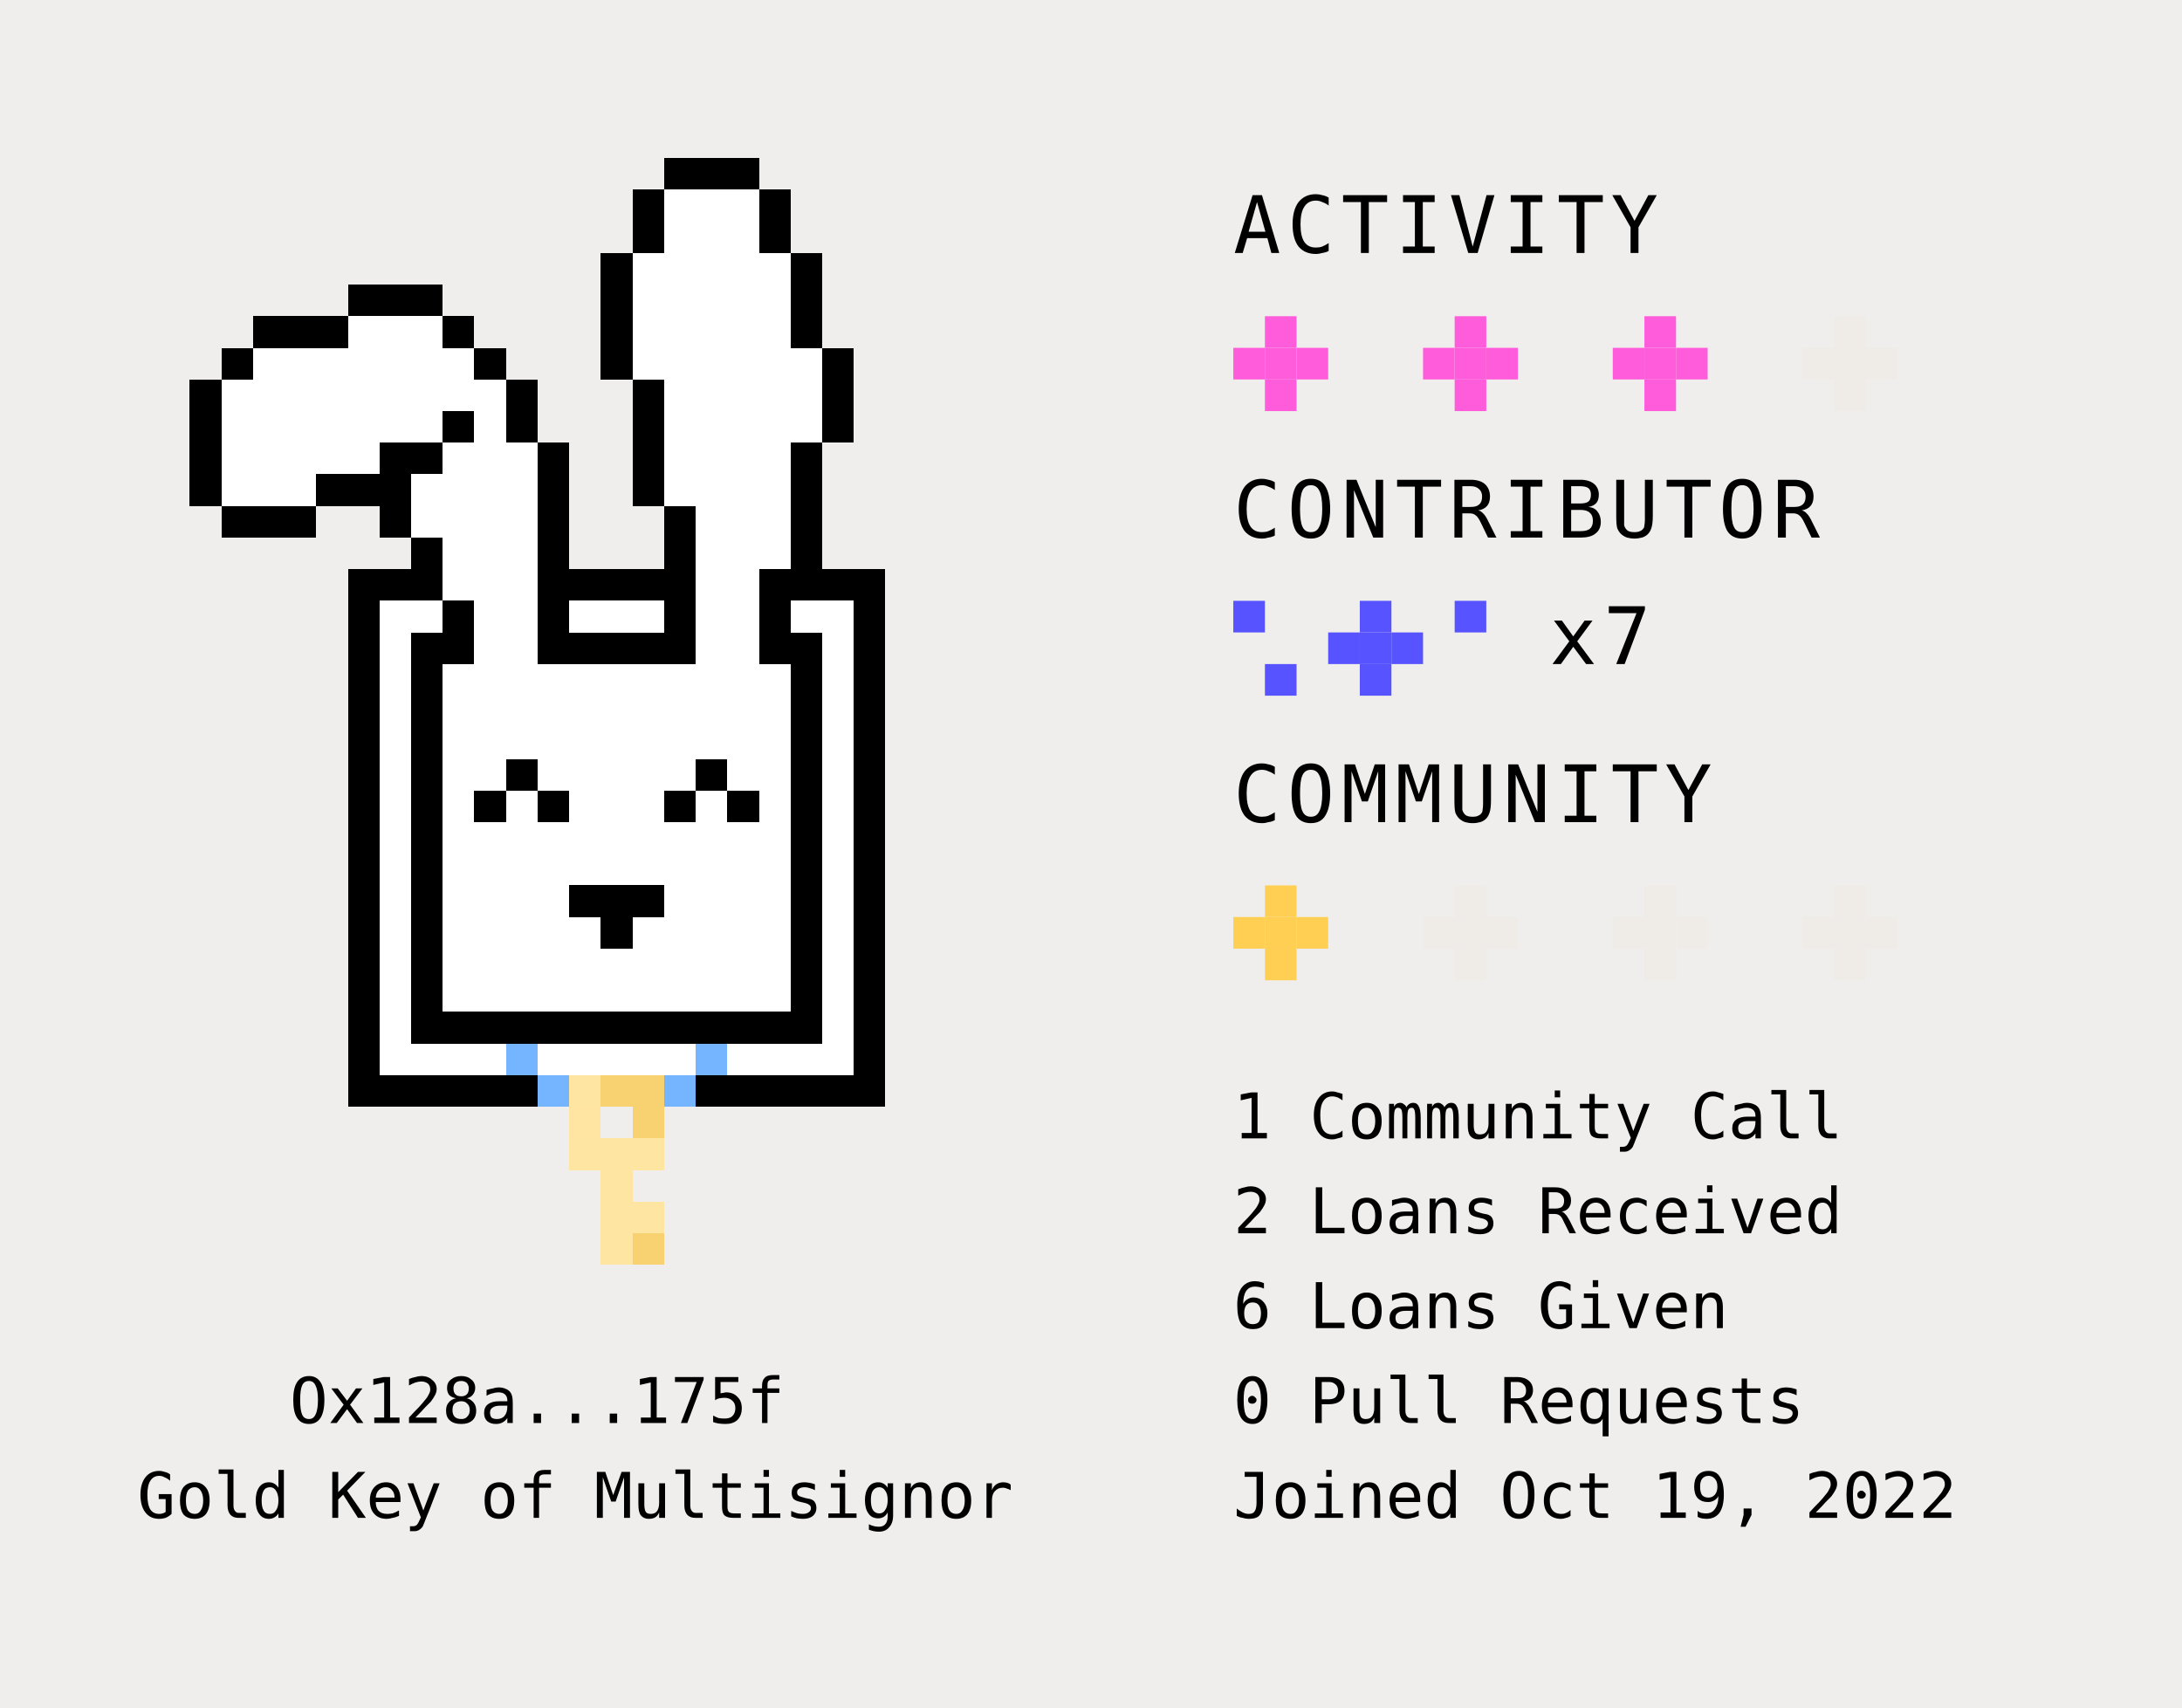
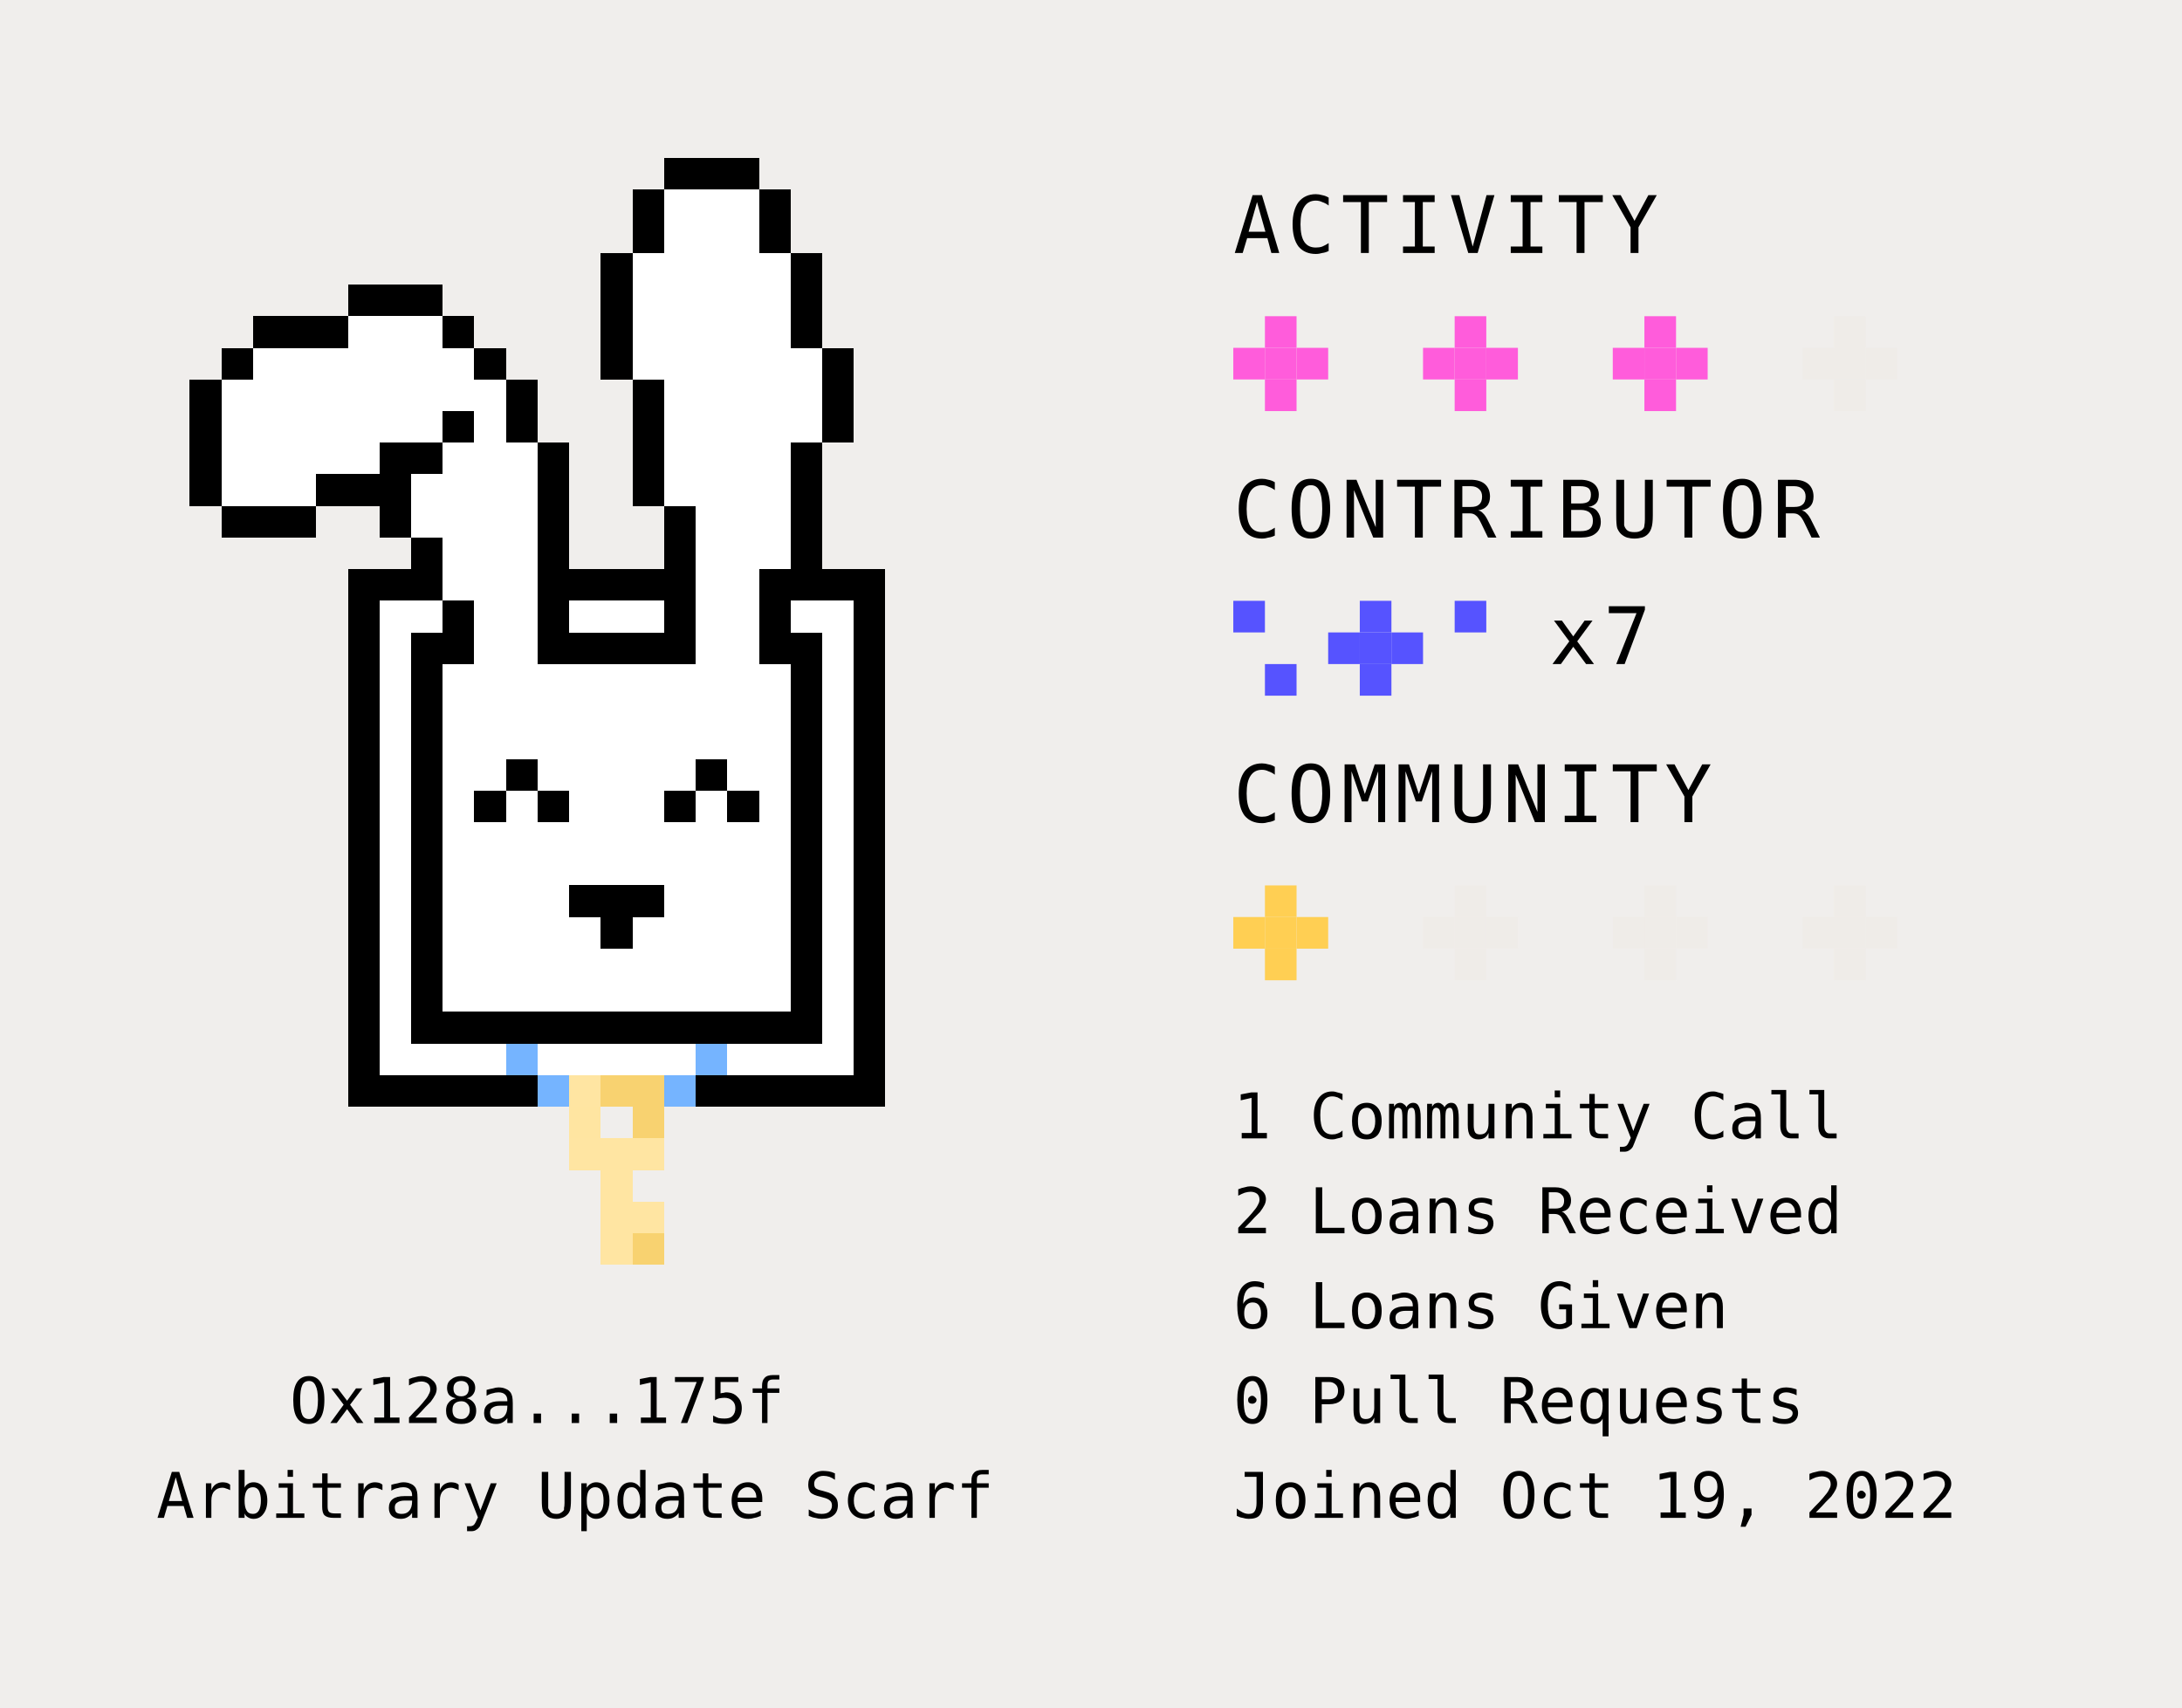
<svg xmlns="http://www.w3.org/2000/svg" xmlns:xlink="http://www.w3.org/1999/xlink" version="1.1" x="0px" y="0px" viewBox="0 0 69 54" style="width: 690; height: 540; margin: 100px auto;" xml:space="preserve">
  <style type="text/css">
	.checker{fill: #fff; opacity: 0.8;}
	.background{fill: #EFEBE7; opacity: 0.4;}
	.st1{font-family: monospace; font-size: 2.5px; letter-spacing: 0.2px;}
	.st2{font-family: monospace; font-size: 2px;}
	.st3{font-family: monospace; font-size: 2px; text-anchor: middle;}
	.empty{fill: #EFEBE7; opacity: 0.8;}
	.activity{fill: #FF5CDB;}
	.contributor{fill: #5653ff;}
	.community{fill: #ffcf53;}
	.starshine{opacity: 0; fill: white;}
</style>

/* Define XP Stars */
<defs>
    <g id="star" widht="3" height="3">
      <rect x="1" y="0" width="1" height="1" />
      <rect x="0" y="1" width="1" height="1" />
      <rect x="1" y="1" width="1" height="1" />
      <rect x="2" y="1" width="1" height="1" />
      <rect x="1" y="2" width="1" height="1" />
    </g>
    <g id="starrow" class="empty" width="21" height="3">
      <use x="0" xlink:href="#star" />
      <use x="6" xlink:href="#star" />
      <use x="12" xlink:href="#star" />
      <use x="18" xlink:href="#star" />
    </g>
    <g id="earnedxp" width="3" height="3">
      <use x="0" xlink:href="#star" />
      <rect class="starshine" x="0" y="1" width="1" height="1">
        <animate attributeName="opacity" values="0;.6;0" dur="5s" begin="0s" repeatCount="indefinite" />
      </rect>
      <rect class="starshine" x="1" y="2" width="1" height="1">
        <animate attributeName="opacity" values="0;.8;0" dur="5s" begin="2s" repeatCount="indefinite" />
      </rect>
      <rect class="starshine" x="1" y="1" width="1" height="1">
        <animate attributeName="opacity" values="0;.5;0" dur="5s" begin="1200ms" repeatCount="indefinite" />
      </rect>
    </g>
    <g id="counter">
      <use x="3" xlink:href="#star" />
      <rect class="starshine" x="3" y="1" width="1" height="1">
        <animate attributeName="opacity" values="0;.6;0" dur="3s" begin="0s" repeatCount="indefinite" />
      </rect>
      <rect class="starshine" x="4" y="2" width="1" height="1">
        <animate attributeName="opacity" values="0;.8;0" dur="3s" begin="2s" repeatCount="indefinite" />
      </rect>
      <rect class="starshine" x="4" y="1" width="1" height="1">
        <animate attributeName="opacity" values="0;.5;0" dur="3s" begin="1200ms" repeatCount="indefinite" />
      </rect>
      <rect x="0" y="0" width="1" height="1" />
      <rect x="1" y="2" width="1" height="1" />
      <rect x="7" y="0" width="1" height="1" />
      <rect class="starshine" x="0" y="0" width="1" height="1">
        <animate attributeName="opacity" values="0;.6;0" dur="4s" begin="0s" repeatCount="indefinite" />
      </rect>
      <rect class="starshine" x="1" y="2" width="1" height="1">
        <animate attributeName="opacity" values="0;.8;0" dur="4s" begin="2s" repeatCount="indefinite" />
      </rect>
      <rect class="starshine" x="7" y="0" width="1" height="1">
        <animate attributeName="opacity" values="0;.8;0" dur="4s" begin="3s" repeatCount="indefinite" />
      </rect>
    </g>
  </defs>

/* Background and fill pattern*/
<rect class="background" x="0" y="0" width="100%" height="100%" />
  <pattern id="pixels" x="0" y="0" width="30" height="30" patternUnits="userSpaceOnUse">
    <rect class="checker" x="3" y="0" width="3" height="9" />
    <rect class="checker" x="0" y="3" width="9" height="3" />
    <rect class="checker" x="21" y="0" width="3" height="3" />
    <rect class="checker" x="0" y="15" width="3" height="3" />
    <rect class="checker" x="15" y="6" width="3" height="9" />
    <rect class="checker" x="12" y="9" width="9" height="3" />
    <rect class="checker" x="9" y="18" width="3" height="9" />
    <rect class="checker" x="6" y="21" width="9" height="3" />
    <rect class="checker" x="21" y="24" width="3" height="3" />
    <rect class="checker" x="18" y="27" width="9" height="3" />
    <rect class="checker" x="24" y="15" width="3" height="3" />
    <rect class="checker" x="27" y="12" width="9" height="9" />
  </pattern>
  <rect x="-9" y="-9" width="120%" height="120%" fill="url(#pixels)" transform="translate(0 0)" opacity="0">
    <animate attributeName="opacity" values="0;1;0;0" keyTimes="0;.15;.7;1" dur="10s" begin="0s" repeatCount="indefinite" />
  </rect>
  <rect x="-9" y="-9" width="120%" height="120%" fill="url(#pixels)" transform="translate(3 9)" opacity="0">
    <animate attributeName="opacity" values="0;1;0;0" keyTimes="0;.15;.7;1" dur="10s" begin="5s" repeatCount="indefinite" />
  </rect>

/* Stats */
<g transform="translate(39 8)">
    <text>
      <tspan x="0" y="0" class="st1">ACTIVITY</tspan>
      <tspan x="0" y="9" class="st1">CONTRIBUTOR</tspan>
      <tspan x="0" y="18" class="st1">COMMUNITY</tspan>
      <tspan x="0" y="28" class="st2">1 Community Call</tspan>
      <tspan x="0" y="31" class="st2">2 Loans Received</tspan>
      <tspan x="0" y="34" class="st2">6 Loans Given</tspan>
      <tspan x="0" y="37" class="st2">0 Pull Requests</tspan>
      <tspan x="0" y="40" class="st2">Joined Oct 19, 2022</tspan>
    </text>

	/* Activity */
	<use x="0" y="2" xlink:href="#starrow" />
    <use x="0" y="2" xlink:href="#earnedxp" class="activity" />
    <use x="6" y="2" xlink:href="#earnedxp" class="activity" />
    <use x="12" y="2" xlink:href="#earnedxp" class="activity" />

	/* Contributor */
	<use x="0" y="11" xlink:href="#counter" class="contributor" />
    <text x="10" y="13" class="st1">x7</text>

	/* Community */
	<use x="0" y="20" xlink:href="#starrow" />
    <use x="0" y="20" xlink:href="#earnedxp" class="community" />
  </g>
  <text class="st3">
    <tspan x="20" y="45">Ox128a...175f</tspan>
-     <tspan x="20" y="48">Gold Key of Multisignor</tspan>
+     <tspan x="20" y="48">Arbitrary Update Scarf</tspan>
  </text>

/* Bunny PFP */
<svg width="35" height="35" viewBox="0 0 35 35" fill="none" x="2" y="4" xml:space="preserve" shape-rendering="optimizeSpeed">
    <rect x="9" y="14" width="17" height="17" fill="black" />
    <rect x="10" y="15" width="15" height="15" fill="white" />
    <rect width="1" height="13" transform="matrix(-1 0 0 1 24 16)" fill="black" />
    <rect width="1" height="13" transform="matrix(-1 0 0 1 12 16)" fill="black" />
    <rect width="3" height="1" transform="matrix(-1 0 0 1 19 16)" fill="black" />
    <rect x="4" y="8" width="1" height="4" fill="black" />
    <rect x="14" y="8" width="1" height="2" fill="black" />
    <rect x="22" y="2" width="1" height="2" fill="black" />
    <rect x="18" y="8" width="1" height="4" fill="black" />
    <rect x="17" y="4" width="1" height="4" fill="black" />
    <rect x="23" y="4" width="1" height="3" fill="black" />
    <rect x="24" y="7" width="1" height="3" fill="black" />
    <rect x="23" y="10" width="1" height="4" fill="black" />
    <rect x="11" y="13" width="1" height="2" fill="black" />
    <rect x="12" y="15" width="1" height="2" fill="black" />
    <rect x="22" y="14" width="1" height="3" fill="black" />
    <rect x="15" y="10" width="1" height="7" fill="black" />
    <rect x="19" y="12" width="1" height="5" fill="black" />
    <rect x="5" y="7" width="1" height="1" fill="black" />
    <rect x="12" y="6" width="1" height="1" fill="black" />
    <rect x="13" y="7" width="1" height="1" fill="black" />
    <rect x="18" y="2" width="1" height="2" fill="black" />
    <rect x="12" y="9" width="1" height="1" fill="black" />
    <rect x="10" y="12" width="1" height="1" fill="black" />
    <rect x="6" y="6" width="3" height="1" fill="black" />
    <rect x="5" y="12" width="3" height="1" fill="black" />
    <rect x="10" y="10" width="2" height="1" fill="black" />
    <rect x="8" y="11" width="3" height="1" fill="black" />
    <rect x="9" y="5" width="3" height="1" fill="black" />
    <rect x="9" y="6" width="3" height="1" fill="white" />
    <rect x="19" y="2" width="3" height="2" fill="white" />
    <rect x="18" y="4" width="5" height="3" fill="white" />
    <rect x="18" y="7" width="6" height="1" fill="white" />
    <rect x="19" y="8" width="5" height="2" fill="white" />
    <rect x="19" y="10" width="4" height="2" fill="white" />
    <rect x="20" y="12" width="3" height="2" fill="white" />
    <rect x="20" y="14" width="2" height="3" fill="white" />
    <rect x="12" y="10" width="3" height="1" fill="white" />
    <rect x="11" y="11" width="4" height="2" fill="white" />
    <rect x="12" y="13" width="3" height="2" fill="white" />
    <rect x="13" y="15" width="2" height="2" fill="white" />
    <rect x="5" y="11" width="3" height="1" fill="white" />
    <rect x="6" y="7" width="7" height="1" fill="white" />
    <rect x="5" y="8" width="9" height="1" fill="white" />
    <rect x="13" y="9" width="1" height="1" fill="white" />
    <rect x="5" y="9" width="7" height="1" fill="white" />
    <rect x="5" y="10" width="5" height="1" fill="white" />
    <rect x="19" y="1" width="3" height="1" fill="black" />
    <rect width="11" height="1" transform="matrix(-1 0 0 1 23 28)" fill="black" />
    <rect width="11" height="11" transform="matrix(-1 0 0 1 23 17)" fill="white" />
    <rect x="14" y="20" width="1" height="1" fill="black" />
    <rect x="20" y="20" width="1" height="1" fill="black" />
    <rect x="13" y="21" width="1" height="1" fill="black" />
    <rect x="15" y="21" width="1" height="1" fill="black" />
    <rect x="19" y="21" width="1" height="1" fill="black" />
    <rect x="21" y="21" width="1" height="1" fill="black" />
    <rect x="16" y="24" width="3" height="1" fill="black" />
    <rect x="17" y="25" width="1" height="1" fill="black" />
  </svg>

/* Special Trait */
<svg width="39" height="39" viewBox="0 0 39 39" fill="none" x="2" y="5" xml:space="preserve" shape-rendering="optimizeSpeed">
    <rect x="14" y="28" width="1" height="1" fill="#75B4FF" />
    <rect x="15" y="29" width="1" height="1" fill="#75B4FF" />
    <rect x="16" y="30" width="1" height="1" fill="#FFE5A1" />
    <rect x="17" y="29" width="1" height="1" fill="#F8D270" />
    <rect x="18" y="29" width="1" height="1" fill="#F8D270" />
    <rect x="16" y="29" width="1" height="1" fill="#FFE5A2" />
    <rect x="17" y="32" width="1" height="1" fill="#FFE5A2" />
    <rect x="17" y="32" width="1" height="1" fill="#FFE5A2" />
    <rect x="17" y="31" width="1" height="1" fill="#FFE5A2" />
    <rect x="16" y="31" width="1" height="1" fill="#FFE5A2" />
    <rect x="18" y="31" width="1" height="1" fill="#FFE5A2" />
    <rect x="17" y="33" width="1" height="1" fill="#FFE5A2" />
    <rect x="17" y="33" width="1" height="1" fill="#FFE5A2" />
    <rect x="18" y="33" width="1" height="1" fill="#FFE5A2" />
    <rect x="18" y="34" width="1" height="1" fill="#F8D270" />
    <rect x="17" y="34" width="1" height="1" fill="#FFE5A2" />
    <rect x="20" y="28" width="1" height="1" fill="#75B4FF" />
    <rect x="19" y="29" width="1" height="1" fill="#75B4FF" />
    <rect x="18" y="30" width="1" height="1" fill="#F8D270" />
  </svg>
</svg>
